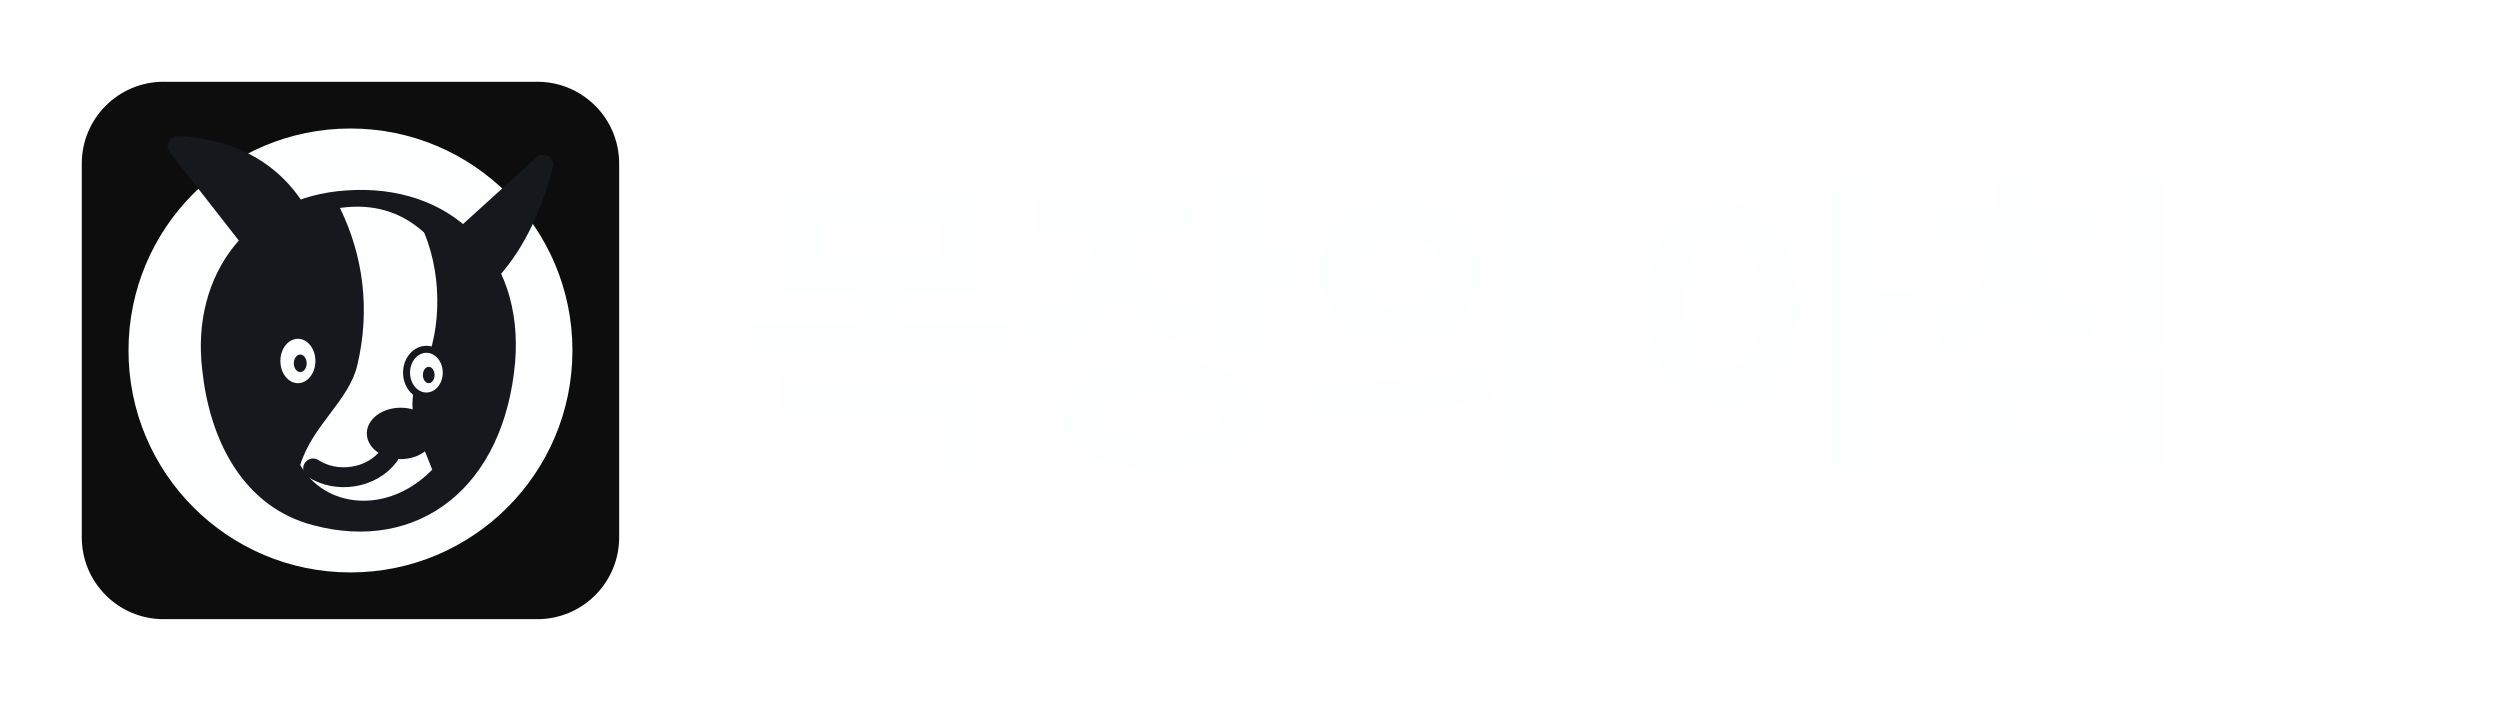
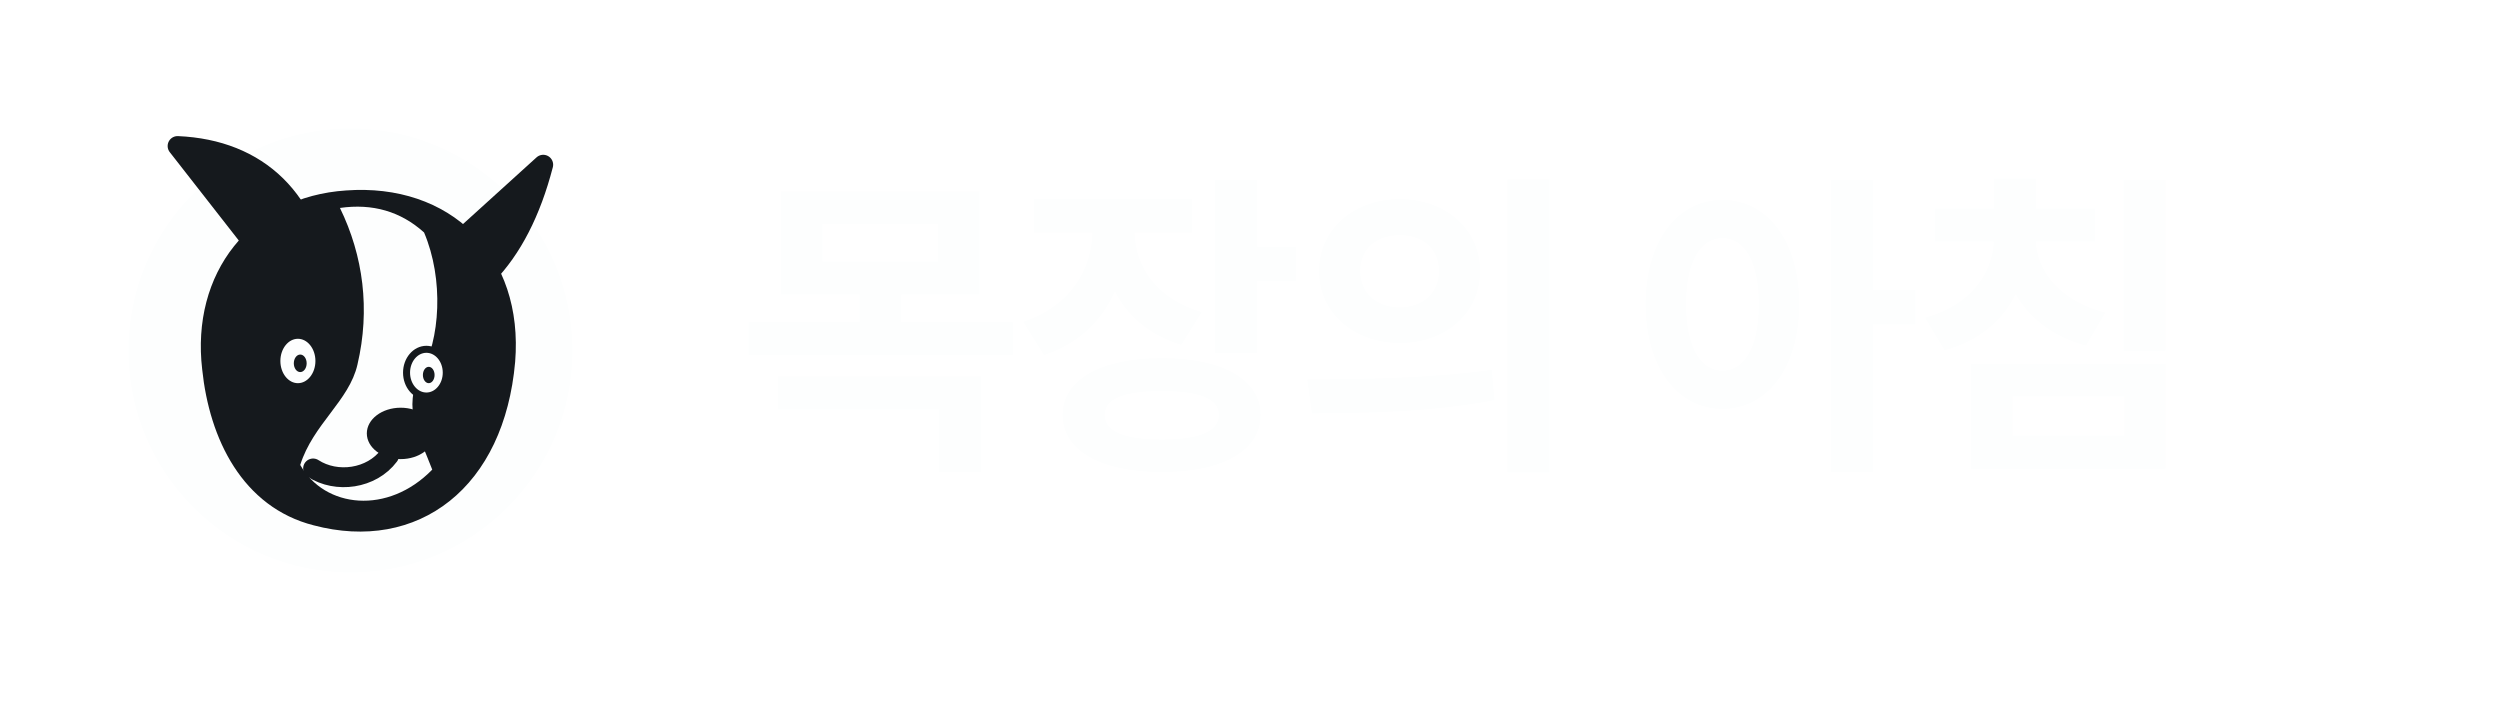
<svg xmlns="http://www.w3.org/2000/svg" width="214" height="60" viewBox="0 0 214 60" fill="none" role="img" aria-labelledby="title desc">
-   <rect x="7" y="7" width="46" height="46" rx="7" fill="#0D0D0D" />
  <circle cx="30" cy="30" r="19" fill="#FDFEFE" />
  <path d="M22.7 22.1L15.2 12.5C22.1 12.8 26.7 17.1 27.5 24.8L22.7 22.1Z" fill="#15191D" stroke="#15191D" stroke-width="1.7" stroke-linejoin="round" />
  <path d="M35.8 23.8L46.5 14.1C44.4 22.2 40 26.7 33.6 27.4L35.8 23.8Z" fill="#15191D" stroke="#15191D" stroke-width="1.7" stroke-linejoin="round" />
  <path d="M18.3 31.5C17.4 23.8 22.1 17.8 29.7 17.3C38 16.7 43.8 22.3 43.1 30.9C42.2 41.1 35.4 46.2 27.1 44C21.6 42.6 18.9 37.3 18.3 31.5Z" fill="#15191D" stroke="#15191D" stroke-width="2" />
  <path d="M29.1 17.8C31.1 21.9 31.7 26.5 30.6 31.2C29.9 34.3 26.8 36.3 25.7 39.8C27.8 43.5 33.2 44.1 37 40.2C35.9 37.3 34.4 34.9 36 32C37.7 29.1 38 23.9 36.3 19.9C34.3 18.1 31.9 17.4 29.1 17.8Z" fill="#FDFEFE" />
  <ellipse cx="25.5" cy="30.9" rx="1.8" ry="2.2" fill="#FDFEFE" stroke="#15191D" stroke-width="0.6" />
  <ellipse cx="36.5" cy="31.9" rx="1.7" ry="2" fill="#FDFEFE" stroke="#15191D" stroke-width="0.6" />
  <ellipse cx="25.7" cy="31.1" rx="0.55" ry="0.75" fill="#15191D" />
  <ellipse cx="36.7" cy="32.1" rx="0.5" ry="0.7" fill="#15191D" />
  <ellipse cx="34.3" cy="37.1" rx="2.9" ry="2.2" fill="#15191D" />
  <path d="M33.3 39C31.8 41 28.8 41.4 26.8 40.1" stroke="#15191D" stroke-width="1.7" stroke-linecap="round" />
  <text x="63" y="38" fill="#FDFEFE" font-family="Arial, 'Apple SD Gothic Neo', sans-serif" font-size="27" font-weight="950" letter-spacing="-1">목장의 아침</text>
</svg>
